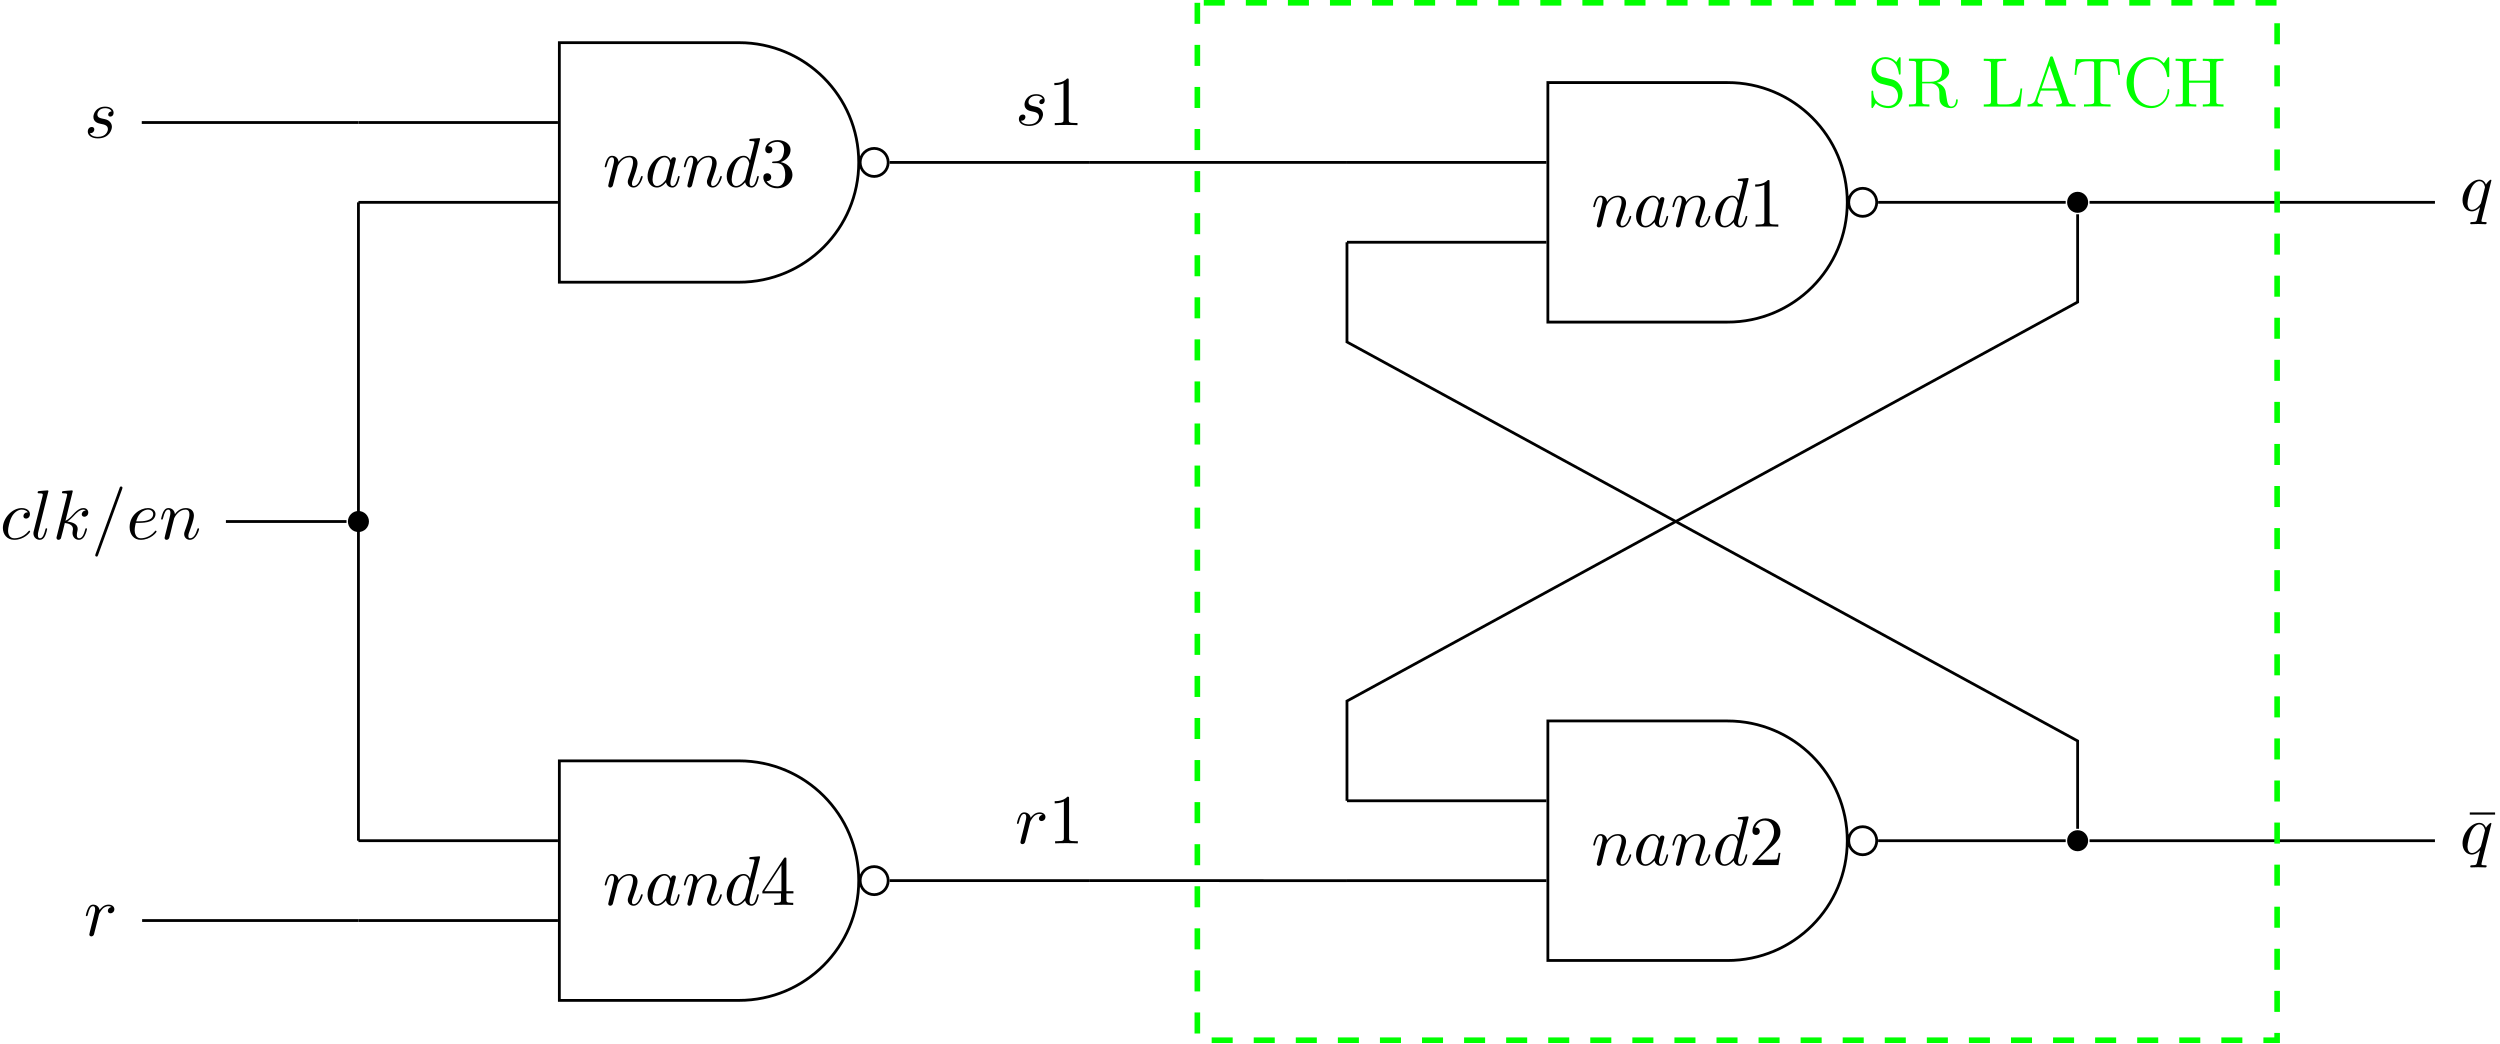
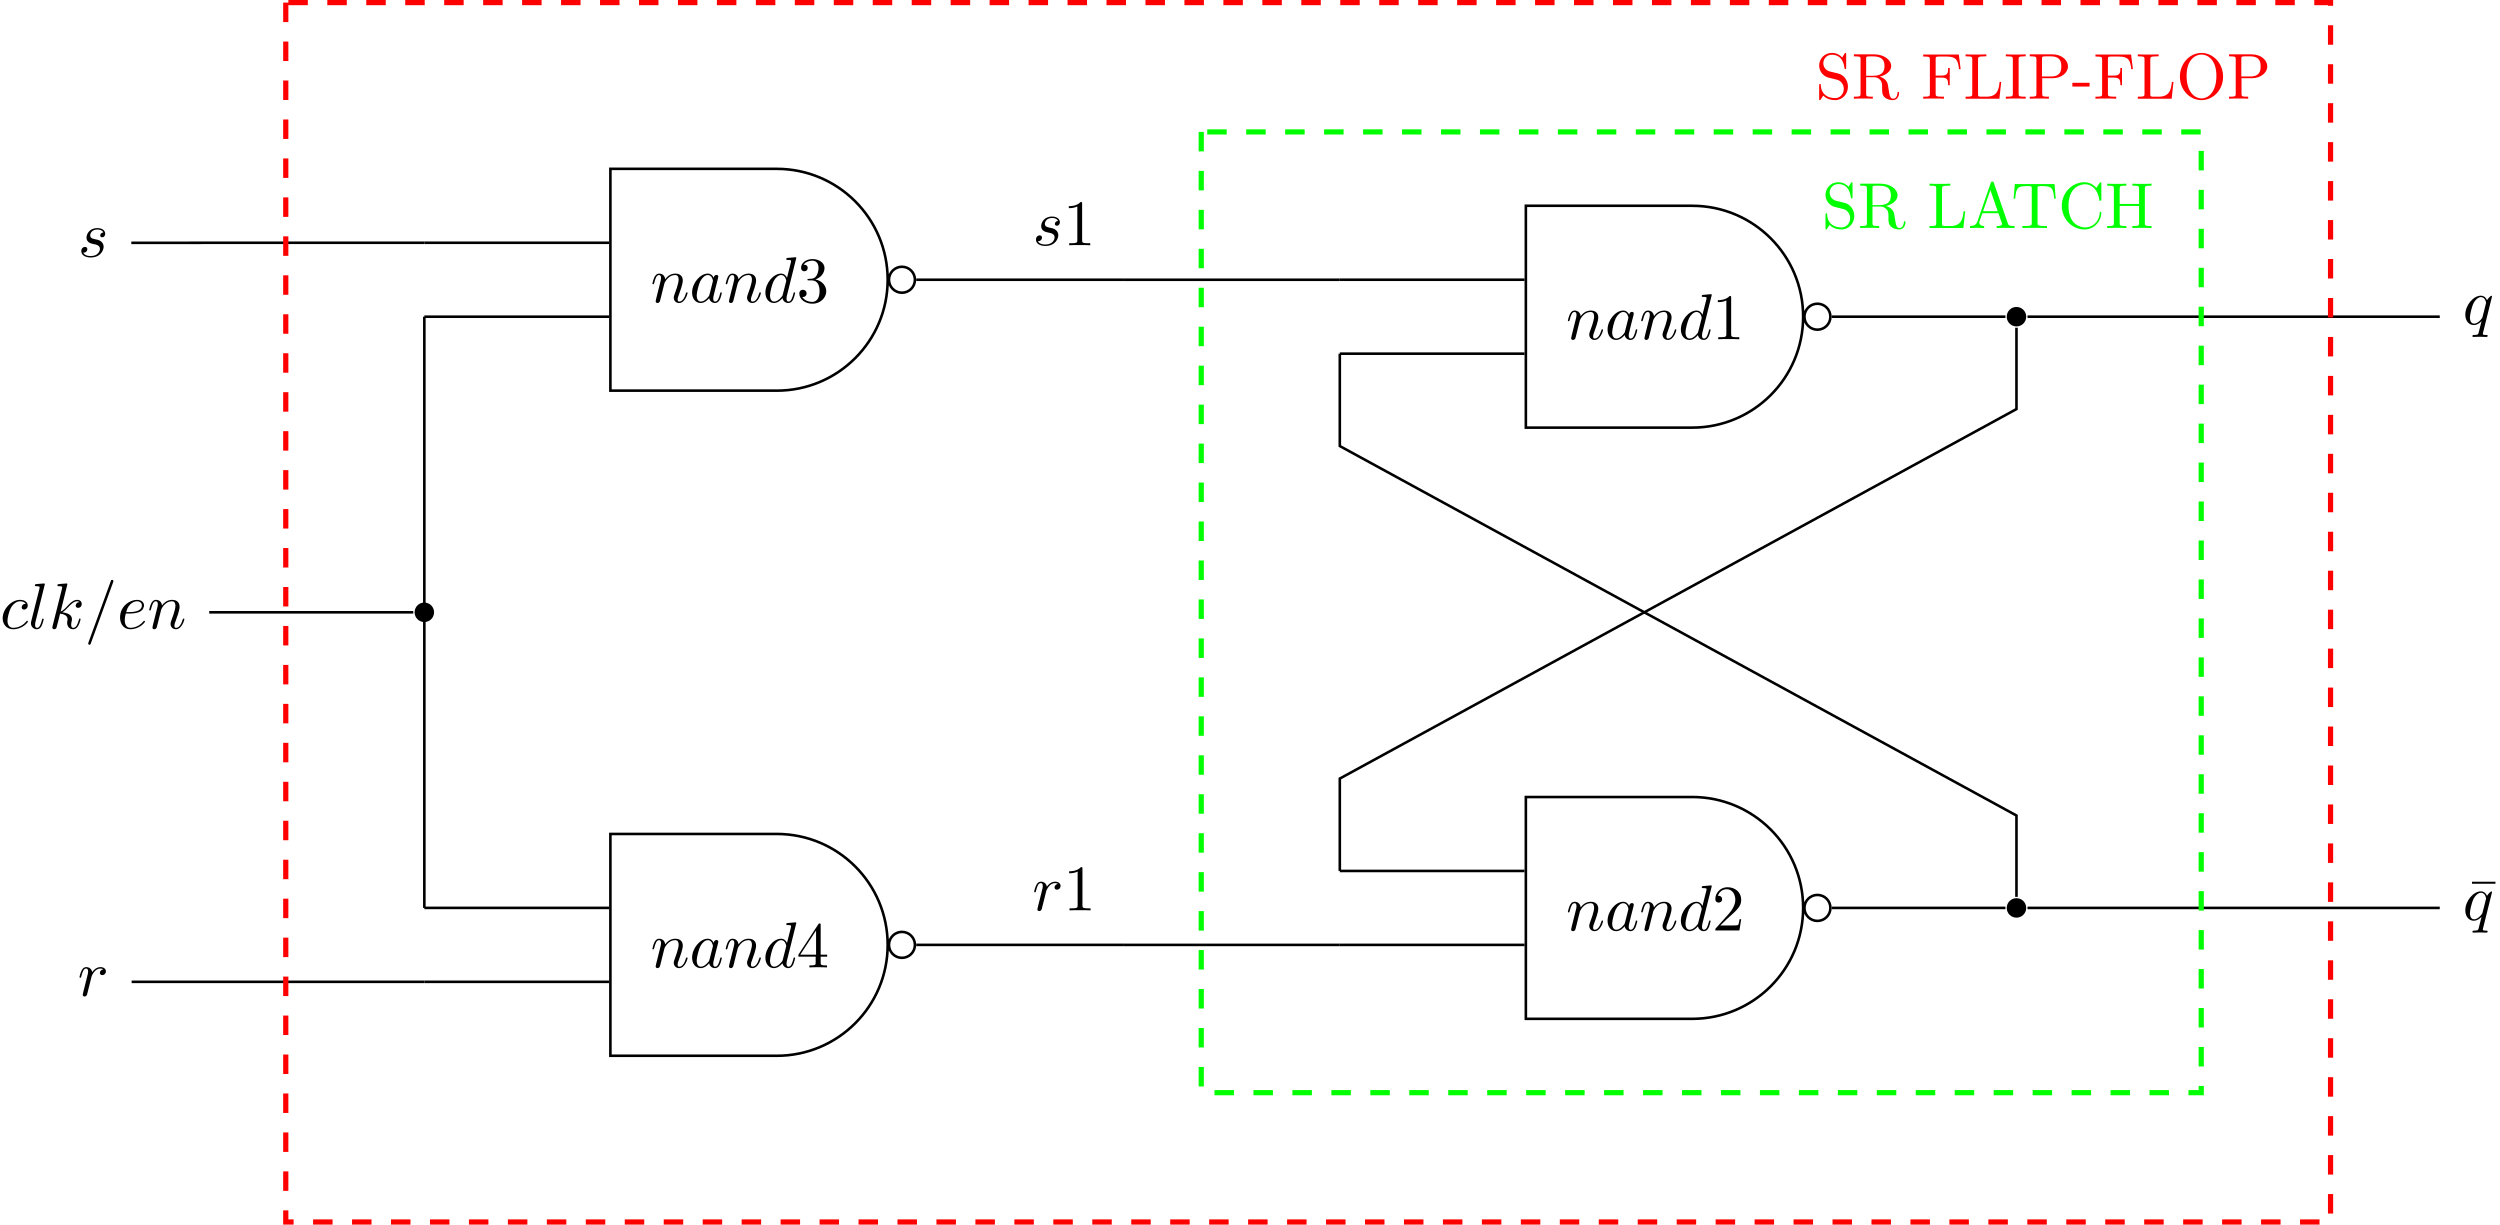
- <svg xmlns="http://www.w3.org/2000/svg" xmlns:xlink="http://www.w3.org/1999/xlink" version="1.1" width="438.324pt" height="182.873pt" viewBox="-55.301 -63.496 438.324 182.873">
+ <svg xmlns="http://www.w3.org/2000/svg" xmlns:xlink="http://www.w3.org/1999/xlink" version="1.1" width="549.283pt" height="269.06pt" viewBox="-53.986 -63.496 549.283 269.06">
  <defs>
    <path id="g1-22" d="M4.284-5.569V-5.878H.687V-5.569H4.284Z" />
+     <path id="g1-45" d="M2.75-1.863V-2.441H.11V-1.863H2.75Z" />
    <path id="g1-49" d="M2.929-6.376C2.929-6.615 2.929-6.635 2.7-6.635C2.082-5.998 1.205-5.998 .887-5.998V-5.689C1.086-5.689 1.674-5.689 2.192-5.948V-.787C2.192-.428 2.162-.309 1.265-.309H.946V0C1.295-.03 2.162-.03 2.56-.03S3.826-.03 4.174 0V-.309H3.856C2.959-.309 2.929-.418 2.929-.787V-6.376Z" />
    <path id="g1-50" d="M1.265-.767L2.321-1.793C3.875-3.168 4.473-3.706 4.473-4.702C4.473-5.838 3.577-6.635 2.361-6.635C1.235-6.635 .498-5.719 .498-4.832C.498-4.274 .996-4.274 1.026-4.274C1.196-4.274 1.544-4.394 1.544-4.802C1.544-5.061 1.365-5.32 1.016-5.32C.936-5.32 .917-5.32 .887-5.31C1.116-5.958 1.654-6.326 2.232-6.326C3.138-6.326 3.567-5.519 3.567-4.702C3.567-3.905 3.068-3.118 2.521-2.501L.608-.369C.498-.259 .498-.239 .498 0H4.194L4.473-1.733H4.224C4.174-1.435 4.105-.996 4.005-.847C3.935-.767 3.278-.767 3.059-.767H1.265Z" />
    <path id="g1-51" d="M2.889-3.507C3.706-3.776 4.284-4.473 4.284-5.26C4.284-6.077 3.407-6.635 2.451-6.635C1.445-6.635 .687-6.037 .687-5.28C.687-4.951 .907-4.762 1.196-4.762C1.504-4.762 1.704-4.981 1.704-5.27C1.704-5.768 1.235-5.768 1.086-5.768C1.395-6.257 2.052-6.386 2.411-6.386C2.819-6.386 3.367-6.167 3.367-5.27C3.367-5.151 3.347-4.573 3.088-4.134C2.79-3.656 2.451-3.626 2.202-3.616C2.122-3.606 1.883-3.587 1.813-3.587C1.733-3.577 1.664-3.567 1.664-3.467C1.664-3.357 1.733-3.357 1.903-3.357H2.341C3.158-3.357 3.527-2.68 3.527-1.704C3.527-.349 2.839-.06 2.401-.06C1.973-.06 1.225-.229 .877-.817C1.225-.767 1.534-.986 1.534-1.365C1.534-1.724 1.265-1.923 .976-1.923C.737-1.923 .418-1.783 .418-1.345C.418-.438 1.345 .219 2.431 .219C3.646 .219 4.553-.687 4.553-1.704C4.553-2.521 3.925-3.298 2.889-3.507Z" />
    <path id="g1-52" d="M2.929-1.644V-.777C2.929-.418 2.909-.309 2.172-.309H1.963V0C2.371-.03 2.889-.03 3.308-.03S4.254-.03 4.663 0V-.309H4.453C3.716-.309 3.696-.418 3.696-.777V-1.644H4.692V-1.953H3.696V-6.486C3.696-6.685 3.696-6.745 3.537-6.745C3.447-6.745 3.417-6.745 3.337-6.625L.279-1.953V-1.644H2.929ZM2.989-1.953H.558L2.989-5.669V-1.953Z" />
    <path id="g1-65" d="M3.965-6.934C3.915-7.064 3.895-7.133 3.736-7.133S3.547-7.073 3.497-6.934L1.435-.976C1.255-.468 .857-.319 .319-.309V0C.548-.01 .976-.03 1.335-.03C1.644-.03 2.162-.01 2.481 0V-.309C1.983-.309 1.733-.558 1.733-.817C1.733-.847 1.743-.946 1.753-.966L2.212-2.271H4.672L5.2-.747C5.21-.707 5.23-.648 5.23-.608C5.23-.309 4.672-.309 4.403-.309V0C4.762-.03 5.46-.03 5.838-.03C6.267-.03 6.725-.02 7.143 0V-.309H6.964C6.366-.309 6.227-.379 6.117-.707L3.965-6.934ZM3.437-5.818L4.563-2.58H2.321L3.437-5.818Z" />
    <path id="g1-67" d="M.558-3.407C.558-1.345 2.172 .219 4.025 .219C5.649 .219 6.625-1.166 6.625-2.321C6.625-2.421 6.625-2.491 6.496-2.491C6.386-2.491 6.386-2.431 6.376-2.331C6.296-.907 5.23-.09 4.144-.09C3.537-.09 1.584-.428 1.584-3.397C1.584-6.376 3.527-6.715 4.134-6.715C5.22-6.715 6.107-5.808 6.306-4.354C6.326-4.214 6.326-4.184 6.466-4.184C6.625-4.184 6.625-4.214 6.625-4.423V-6.785C6.625-6.954 6.625-7.024 6.516-7.024C6.476-7.024 6.436-7.024 6.356-6.904L5.858-6.167C5.489-6.526 4.981-7.024 4.025-7.024C2.162-7.024 .558-5.44 .558-3.407Z" />
+     <path id="g1-70" d="M5.798-6.775H.329V-6.466H.568C1.335-6.466 1.355-6.356 1.355-5.998V-.777C1.355-.418 1.335-.309 .568-.309H.329V0C.677-.03 1.455-.03 1.843-.03C2.252-.03 3.158-.03 3.517 0V-.309H3.188C2.242-.309 2.242-.438 2.242-.787V-3.238H3.098C4.055-3.238 4.154-2.919 4.154-2.072H4.403V-4.712H4.154C4.154-3.875 4.055-3.547 3.098-3.547H2.242V-6.067C2.242-6.396 2.262-6.466 2.73-6.466H3.925C5.42-6.466 5.669-5.908 5.828-4.533H6.077L5.798-6.775Z" />
    <path id="g1-72" d="M6.107-6.027C6.107-6.386 6.127-6.496 6.894-6.496H7.133V-6.804C6.785-6.775 6.047-6.775 5.669-6.775S4.543-6.775 4.194-6.804V-6.496H4.433C5.2-6.496 5.22-6.386 5.22-6.027V-3.696H2.242V-6.027C2.242-6.386 2.262-6.496 3.029-6.496H3.268V-6.804C2.919-6.775 2.182-6.775 1.803-6.775S.677-6.775 .329-6.804V-6.496H.568C1.335-6.496 1.355-6.386 1.355-6.027V-.777C1.355-.418 1.335-.309 .568-.309H.329V0C.677-.03 1.415-.03 1.793-.03S2.919-.03 3.268 0V-.309H3.029C2.262-.309 2.242-.418 2.242-.777V-3.387H5.22V-.777C5.22-.418 5.2-.309 4.433-.309H4.194V0C4.543-.03 5.28-.03 5.659-.03S6.785-.03 7.133 0V-.309H6.894C6.127-.309 6.107-.418 6.107-.777V-6.027Z" />
+     <path id="g1-73" d="M2.242-6.027C2.242-6.386 2.271-6.496 3.059-6.496H3.318V-6.804C2.969-6.775 2.182-6.775 1.803-6.775C1.415-6.775 .628-6.775 .279-6.804V-6.496H.538C1.325-6.496 1.355-6.386 1.355-6.027V-.777C1.355-.418 1.325-.309 .538-.309H.279V0C.628-.03 1.415-.03 1.793-.03C2.182-.03 2.969-.03 3.318 0V-.309H3.059C2.271-.309 2.242-.418 2.242-.777V-6.027Z" />
    <path id="g1-76" d="M5.798-2.57H5.549C5.44-1.554 5.3-.309 3.547-.309H2.73C2.262-.309 2.242-.379 2.242-.707V-6.017C2.242-6.356 2.242-6.496 3.188-6.496H3.517V-6.804C3.158-6.775 2.252-6.775 1.843-6.775C1.455-6.775 .677-6.775 .329-6.804V-6.496H.568C1.335-6.496 1.355-6.386 1.355-6.027V-.777C1.355-.418 1.335-.309 .568-.309H.329V0H5.519L5.798-2.57Z" />
+     <path id="g1-79" d="M7.183-3.377C7.183-5.41 5.679-7.024 3.866-7.024C2.082-7.024 .558-5.43 .558-3.377C.558-1.335 2.092 .219 3.866 .219C5.679 .219 7.183-1.365 7.183-3.377ZM3.875-.04C2.919-.04 1.584-.917 1.584-3.517C1.584-6.097 3.039-6.775 3.866-6.775C4.732-6.775 6.157-6.067 6.157-3.517C6.157-.877 4.792-.04 3.875-.04Z" />
+     <path id="g1-80" d="M2.262-3.148H3.945C5.141-3.148 6.217-3.955 6.217-4.951C6.217-5.928 5.23-6.804 3.866-6.804H.349V-6.496H.588C1.355-6.496 1.375-6.386 1.375-6.027V-.777C1.375-.418 1.355-.309 .588-.309H.349V0C.697-.03 1.435-.03 1.813-.03S2.939-.03 3.288 0V-.309H3.049C2.281-.309 2.262-.418 2.262-.777V-3.148ZM2.232-3.407V-6.097C2.232-6.426 2.252-6.496 2.72-6.496H3.606C5.191-6.496 5.191-5.44 5.191-4.951C5.191-4.483 5.191-3.407 3.606-3.407H2.232Z" />
    <path id="g1-82" d="M2.232-3.517V-6.097C2.232-6.326 2.232-6.446 2.451-6.476C2.55-6.496 2.839-6.496 3.039-6.496C3.935-6.496 5.051-6.456 5.051-5.011C5.051-4.324 4.812-3.517 3.337-3.517H2.232ZM4.334-3.387C5.3-3.626 6.077-4.234 6.077-5.011C6.077-5.968 4.941-6.804 3.477-6.804H.349V-6.496H.588C1.355-6.496 1.375-6.386 1.375-6.027V-.777C1.375-.418 1.355-.309 .588-.309H.349V0C.707-.03 1.415-.03 1.803-.03S2.899-.03 3.258 0V-.309H3.019C2.252-.309 2.232-.418 2.232-.777V-3.298H3.377C3.537-3.298 3.955-3.298 4.304-2.959C4.682-2.6 4.682-2.291 4.682-1.624C4.682-.976 4.682-.578 5.091-.199C5.499 .159 6.047 .219 6.346 .219C7.123 .219 7.293-.598 7.293-.877C7.293-.936 7.293-1.046 7.163-1.046C7.054-1.046 7.054-.956 7.044-.887C6.984-.179 6.635 0 6.386 0C5.898 0 5.818-.508 5.679-1.435L5.549-2.232C5.37-2.869 4.882-3.198 4.334-3.387Z" />
    <path id="g1-83" d="M3.477-3.866L2.202-4.174C1.584-4.324 1.196-4.862 1.196-5.44C1.196-6.137 1.733-6.745 2.511-6.745C4.174-6.745 4.394-5.111 4.453-4.663C4.463-4.603 4.463-4.543 4.573-4.543C4.702-4.543 4.702-4.593 4.702-4.782V-6.785C4.702-6.954 4.702-7.024 4.593-7.024C4.523-7.024 4.513-7.014 4.443-6.894L4.095-6.326C3.796-6.615 3.387-7.024 2.501-7.024C1.395-7.024 .558-6.147 .558-5.091C.558-4.264 1.086-3.537 1.863-3.268C1.973-3.228 2.481-3.108 3.178-2.939C3.447-2.869 3.746-2.8 4.025-2.431C4.234-2.172 4.334-1.843 4.334-1.514C4.334-.807 3.836-.09 2.999-.09C2.71-.09 1.953-.139 1.425-.628C.847-1.166 .817-1.803 .807-2.162C.797-2.262 .717-2.262 .687-2.262C.558-2.262 .558-2.192 .558-2.012V-.02C.558 .149 .558 .219 .667 .219C.737 .219 .747 .199 .817 .09C.817 .08 .847 .05 1.176-.478C1.484-.139 2.122 .219 3.009 .219C4.174 .219 4.971-.757 4.971-1.853C4.971-2.849 4.314-3.666 3.477-3.866Z" />
    <path id="g1-84" d="M6.635-6.745H.548L.359-4.503H.608C.747-6.107 .897-6.436 2.401-6.436C2.58-6.436 2.839-6.436 2.939-6.416C3.148-6.376 3.148-6.267 3.148-6.037V-.787C3.148-.448 3.148-.309 2.102-.309H1.704V0C2.112-.03 3.128-.03 3.587-.03S5.071-.03 5.479 0V-.309H5.081C4.035-.309 4.035-.448 4.035-.787V-6.037C4.035-6.237 4.035-6.376 4.214-6.416C4.324-6.436 4.593-6.436 4.782-6.436C6.286-6.436 6.436-6.107 6.575-4.503H6.824L6.635-6.745Z" />
    <path id="g0-61" d="M4.374-7.093C4.423-7.223 4.423-7.263 4.423-7.273C4.423-7.382 4.334-7.472 4.224-7.472C4.154-7.472 4.085-7.442 4.055-7.382L.598 2.112C.548 2.242 .548 2.281 .548 2.291C.548 2.401 .638 2.491 .747 2.491C.877 2.491 .907 2.421 .966 2.252L4.374-7.093Z" />
    <path id="g0-97" d="M3.716-3.766C3.537-4.134 3.248-4.403 2.8-4.403C1.634-4.403 .399-2.939 .399-1.484C.399-.548 .946 .11 1.724 .11C1.923 .11 2.421 .07 3.019-.638C3.098-.219 3.447 .11 3.925 .11C4.274 .11 4.503-.12 4.663-.438C4.832-.797 4.961-1.405 4.961-1.425C4.961-1.524 4.872-1.524 4.842-1.524C4.742-1.524 4.732-1.484 4.702-1.345C4.533-.697 4.354-.11 3.945-.11C3.676-.11 3.646-.369 3.646-.568C3.646-.787 3.666-.867 3.776-1.305C3.885-1.724 3.905-1.823 3.995-2.202L4.354-3.597C4.423-3.875 4.423-3.895 4.423-3.935C4.423-4.105 4.304-4.204 4.134-4.204C3.895-4.204 3.746-3.985 3.716-3.766ZM3.068-1.186C3.019-1.006 3.019-.986 2.869-.817C2.431-.269 2.022-.11 1.743-.11C1.245-.11 1.106-.658 1.106-1.046C1.106-1.544 1.425-2.77 1.654-3.228C1.963-3.816 2.411-4.184 2.809-4.184C3.457-4.184 3.597-3.367 3.597-3.308S3.577-3.188 3.567-3.138L3.068-1.186Z" />
    <path id="g0-99" d="M3.945-3.786C3.786-3.786 3.646-3.786 3.507-3.646C3.347-3.497 3.328-3.328 3.328-3.258C3.328-3.019 3.507-2.909 3.696-2.909C3.985-2.909 4.254-3.148 4.254-3.547C4.254-4.035 3.786-4.403 3.078-4.403C1.733-4.403 .408-2.979 .408-1.574C.408-.677 .986 .11 2.022 .11C3.447 .11 4.284-.946 4.284-1.066C4.284-1.126 4.224-1.196 4.164-1.196C4.115-1.196 4.095-1.176 4.035-1.096C3.248-.11 2.162-.11 2.042-.11C1.415-.11 1.146-.598 1.146-1.196C1.146-1.604 1.345-2.57 1.684-3.188C1.993-3.756 2.54-4.184 3.088-4.184C3.427-4.184 3.806-4.055 3.945-3.786Z" />
    <path id="g0-100" d="M5.141-6.804C5.141-6.814 5.141-6.914 5.011-6.914C4.862-6.914 3.915-6.824 3.746-6.804C3.666-6.795 3.606-6.745 3.606-6.615C3.606-6.496 3.696-6.496 3.846-6.496C4.324-6.496 4.344-6.426 4.344-6.326L4.314-6.127L3.716-3.766C3.537-4.134 3.248-4.403 2.8-4.403C1.634-4.403 .399-2.939 .399-1.484C.399-.548 .946 .11 1.724 .11C1.923 .11 2.421 .07 3.019-.638C3.098-.219 3.447 .11 3.925 .11C4.274 .11 4.503-.12 4.663-.438C4.832-.797 4.961-1.405 4.961-1.425C4.961-1.524 4.872-1.524 4.842-1.524C4.742-1.524 4.732-1.484 4.702-1.345C4.533-.697 4.354-.11 3.945-.11C3.676-.11 3.646-.369 3.646-.568C3.646-.807 3.666-.877 3.706-1.046L5.141-6.804ZM3.068-1.186C3.019-1.006 3.019-.986 2.869-.817C2.431-.269 2.022-.11 1.743-.11C1.245-.11 1.106-.658 1.106-1.046C1.106-1.544 1.425-2.77 1.654-3.228C1.963-3.816 2.411-4.184 2.809-4.184C3.457-4.184 3.597-3.367 3.597-3.308S3.577-3.188 3.567-3.138L3.068-1.186Z" />
    <path id="g0-101" d="M1.863-2.301C2.152-2.301 2.889-2.321 3.387-2.531C4.085-2.829 4.134-3.417 4.134-3.557C4.134-3.995 3.756-4.403 3.068-4.403C1.963-4.403 .458-3.437 .458-1.694C.458-.677 1.046 .11 2.022 .11C3.447 .11 4.284-.946 4.284-1.066C4.284-1.126 4.224-1.196 4.164-1.196C4.115-1.196 4.095-1.176 4.035-1.096C3.248-.11 2.162-.11 2.042-.11C1.265-.11 1.176-.946 1.176-1.265C1.176-1.385 1.186-1.694 1.335-2.301H1.863ZM1.395-2.521C1.783-4.035 2.809-4.184 3.068-4.184C3.537-4.184 3.806-3.895 3.806-3.557C3.806-2.521 2.212-2.521 1.803-2.521H1.395Z" />
    <path id="g0-107" d="M2.859-6.804C2.859-6.814 2.859-6.914 2.73-6.914C2.501-6.914 1.773-6.834 1.514-6.814C1.435-6.804 1.325-6.795 1.325-6.615C1.325-6.496 1.415-6.496 1.564-6.496C2.042-6.496 2.062-6.426 2.062-6.326L2.032-6.127L.588-.389C.548-.249 .548-.229 .548-.169C.548 .06 .747 .11 .837 .11C.966 .11 1.116 .02 1.176-.1C1.225-.189 1.674-2.032 1.733-2.281C2.072-2.252 2.889-2.092 2.889-1.435C2.889-1.365 2.889-1.325 2.859-1.225C2.839-1.106 2.819-.986 2.819-.877C2.819-.289 3.218 .11 3.736 .11C4.035 .11 4.304-.05 4.523-.418C4.772-.857 4.882-1.405 4.882-1.425C4.882-1.524 4.792-1.524 4.762-1.524C4.663-1.524 4.653-1.484 4.623-1.345C4.423-.618 4.194-.11 3.756-.11C3.567-.11 3.437-.219 3.437-.578C3.437-.747 3.477-.976 3.517-1.136C3.557-1.305 3.557-1.345 3.557-1.445C3.557-2.092 2.929-2.381 2.082-2.491C2.391-2.67 2.71-2.989 2.939-3.228C3.417-3.756 3.875-4.184 4.364-4.184C4.423-4.184 4.433-4.184 4.453-4.174C4.573-4.154 4.583-4.154 4.663-4.095C4.682-4.085 4.682-4.075 4.702-4.055C4.224-4.025 4.134-3.636 4.134-3.517C4.134-3.357 4.244-3.168 4.513-3.168C4.772-3.168 5.061-3.387 5.061-3.776C5.061-4.075 4.832-4.403 4.384-4.403C4.105-4.403 3.646-4.324 2.929-3.527C2.59-3.148 2.202-2.75 1.823-2.6L2.859-6.804Z" />
    <path id="g0-108" d="M2.57-6.804C2.57-6.814 2.57-6.914 2.441-6.914C2.212-6.914 1.484-6.834 1.225-6.814C1.146-6.804 1.036-6.795 1.036-6.605C1.036-6.496 1.136-6.496 1.285-6.496C1.763-6.496 1.773-6.406 1.773-6.326L1.743-6.127L.488-1.146C.458-1.036 .438-.966 .438-.807C.438-.239 .877 .11 1.345 .11C1.674 .11 1.923-.09 2.092-.448C2.271-.827 2.391-1.405 2.391-1.425C2.391-1.524 2.301-1.524 2.271-1.524C2.172-1.524 2.162-1.484 2.132-1.345C1.963-.697 1.773-.11 1.375-.11C1.076-.11 1.076-.428 1.076-.568C1.076-.807 1.086-.857 1.136-1.046L2.57-6.804Z" />
    <path id="g0-110" d="M.877-.588C.847-.438 .787-.209 .787-.159C.787 .02 .927 .11 1.076 .11C1.196 .11 1.375 .03 1.445-.169C1.455-.189 1.574-.658 1.634-.907L1.853-1.803C1.913-2.022 1.973-2.242 2.022-2.471C2.062-2.64 2.142-2.929 2.152-2.969C2.301-3.278 2.829-4.184 3.776-4.184C4.224-4.184 4.314-3.816 4.314-3.487C4.314-2.869 3.826-1.594 3.666-1.166C3.577-.936 3.567-.817 3.567-.707C3.567-.239 3.915 .11 4.384 .11C5.32 .11 5.689-1.345 5.689-1.425C5.689-1.524 5.599-1.524 5.569-1.524C5.469-1.524 5.469-1.494 5.42-1.345C5.22-.667 4.892-.11 4.403-.11C4.234-.11 4.164-.209 4.164-.438C4.164-.687 4.254-.927 4.344-1.146C4.533-1.674 4.951-2.77 4.951-3.337C4.951-4.005 4.523-4.403 3.806-4.403C2.909-4.403 2.421-3.766 2.252-3.537C2.202-4.095 1.793-4.403 1.335-4.403S.687-4.015 .588-3.836C.428-3.497 .289-2.909 .289-2.869C.289-2.77 .389-2.77 .408-2.77C.508-2.77 .518-2.78 .578-2.999C.747-3.706 .946-4.184 1.305-4.184C1.504-4.184 1.614-4.055 1.614-3.726C1.614-3.517 1.584-3.407 1.455-2.889L.877-.588Z" />
    <path id="g0-113" d="M4.503-4.294C4.503-4.334 4.473-4.394 4.403-4.394C4.294-4.394 3.895-3.995 3.726-3.706C3.507-4.244 3.118-4.403 2.8-4.403C1.624-4.403 .399-2.929 .399-1.484C.399-.508 .986 .11 1.714 .11C2.142 .11 2.531-.13 2.889-.488C2.8-.139 2.471 1.205 2.441 1.295C2.361 1.574 2.281 1.614 1.724 1.624C1.594 1.624 1.494 1.624 1.494 1.823C1.494 1.833 1.494 1.933 1.624 1.933C1.943 1.933 2.291 1.903 2.62 1.903C2.959 1.903 3.318 1.933 3.646 1.933C3.696 1.933 3.826 1.933 3.826 1.733C3.826 1.624 3.726 1.624 3.567 1.624C3.088 1.624 3.088 1.554 3.088 1.465C3.088 1.395 3.108 1.335 3.128 1.245L4.503-4.294ZM1.743-.11C1.146-.11 1.106-.877 1.106-1.046C1.106-1.524 1.395-2.61 1.564-3.029C1.873-3.766 2.391-4.184 2.8-4.184C3.447-4.184 3.587-3.377 3.587-3.308C3.587-3.248 3.039-1.066 3.009-1.026C2.859-.747 2.301-.11 1.743-.11Z" />
    <path id="g0-114" d="M.877-.588C.847-.438 .787-.209 .787-.159C.787 .02 .927 .11 1.076 .11C1.196 .11 1.375 .03 1.445-.169C1.465-.209 1.803-1.564 1.843-1.743C1.923-2.072 2.102-2.77 2.162-3.039C2.202-3.168 2.481-3.636 2.72-3.856C2.8-3.925 3.088-4.184 3.517-4.184C3.776-4.184 3.925-4.065 3.935-4.065C3.636-4.015 3.417-3.776 3.417-3.517C3.417-3.357 3.527-3.168 3.796-3.168S4.344-3.397 4.344-3.756C4.344-4.105 4.025-4.403 3.517-4.403C2.869-4.403 2.431-3.915 2.242-3.636C2.162-4.085 1.803-4.403 1.335-4.403C.877-4.403 .687-4.015 .598-3.836C.418-3.497 .289-2.899 .289-2.869C.289-2.77 .389-2.77 .408-2.77C.508-2.77 .518-2.78 .578-2.999C.747-3.706 .946-4.184 1.305-4.184C1.474-4.184 1.614-4.105 1.614-3.726C1.614-3.517 1.584-3.407 1.455-2.889L.877-.588Z" />
    <path id="g0-115" d="M3.895-3.726C3.616-3.716 3.417-3.497 3.417-3.278C3.417-3.138 3.507-2.989 3.726-2.989S4.184-3.158 4.184-3.547C4.184-3.995 3.756-4.403 2.999-4.403C1.684-4.403 1.315-3.387 1.315-2.949C1.315-2.172 2.052-2.022 2.341-1.963C2.859-1.863 3.377-1.753 3.377-1.205C3.377-.946 3.148-.11 1.953-.11C1.813-.11 1.046-.11 .817-.638C1.196-.588 1.445-.887 1.445-1.166C1.445-1.395 1.285-1.514 1.076-1.514C.817-1.514 .518-1.305 .518-.857C.518-.289 1.086 .11 1.943 .11C3.557 .11 3.945-1.096 3.945-1.544C3.945-1.903 3.756-2.152 3.636-2.271C3.367-2.55 3.078-2.6 2.64-2.69C2.281-2.77 1.883-2.839 1.883-3.288C1.883-3.577 2.122-4.184 2.999-4.184C3.248-4.184 3.746-4.115 3.895-3.726Z" />
  </defs>
  <g id="page1">
-     <g transform="matrix(1.23393 0 0 1.23393 11.97241 -25.27897)">
-       <use x="-42.564" y="-11.417" xlink:href="#g0-115" />
+     <g transform="matrix(1.43202 0 0 1.43202 24.08781 -85.73556)">
+       <use x="-42.564" y="54.927" xlink:href="#g0-115" />
    </g>
-     <g transform="matrix(1.23393 0 0 1.23393 -2.779687 45.10393)">
-       <use x="-42.564" y="-11.417" xlink:href="#g0-99" />
-       <use x="-38.253" y="-11.417" xlink:href="#g0-108" />
-       <use x="-35.084" y="-11.417" xlink:href="#g0-107" />
-       <use x="-29.584" y="-11.417" xlink:href="#g0-61" />
-       <use x="-24.603" y="-11.417" xlink:href="#g0-101" />
-       <use x="-19.964" y="-11.417" xlink:href="#g0-110" />
+     <g transform="matrix(1.43202 0 0 1.43202 6.967415 -4.053749)">
+       <use x="-42.564" y="54.927" xlink:href="#g0-99" />
+       <use x="-38.253" y="54.927" xlink:href="#g0-108" />
+       <use x="-35.084" y="54.927" xlink:href="#g0-107" />
+       <use x="-29.584" y="54.927" xlink:href="#g0-61" />
+       <use x="-24.603" y="54.927" xlink:href="#g0-101" />
+       <use x="-19.964" y="54.927" xlink:href="#g0-110" />
    </g>
-     <g transform="matrix(1.23393 0 0 1.23393 11.90981 114.633)">
-       <use x="-42.564" y="-11.417" xlink:href="#g0-114" />
+     <g transform="matrix(1.43202 0 0 1.43202 24.01512 76.63715)">
+       <use x="-42.564" y="54.927" xlink:href="#g0-114" />
    </g>
-     <path d="M74.266-56.016C85.863-56.016 95.262-46.613 95.262-35.02C95.262-23.422 85.863-14.019 74.266-14.019H42.77V-56.016ZM100.426-35.02C100.426-36.375 99.324-37.477 97.969-37.477C96.609-37.477 95.508-36.375 95.508-35.02C95.508-33.66 96.609-32.559 97.969-32.559C99.324-32.559 100.426-33.66 100.426-35.02Z" stroke="#000" fill="none" stroke-width=".492" stroke-miterlimit="10" />
-     <g transform="matrix(1.23393 0 0 1.23393 102.887 -16.66137)">
-       <use x="-42.564" y="-11.417" xlink:href="#g0-110" />
-       <use x="-36.585" y="-11.417" xlink:href="#g0-97" />
-       <use x="-31.318" y="-11.417" xlink:href="#g0-110" />
-       <use x="-25.338" y="-11.417" xlink:href="#g0-100" />
-       <use x="-20.153" y="-11.417" xlink:href="#g1-51" />
+     <path d="M116.676-26.398C130.137-26.398 141.047-15.488 141.047-2.031S130.137 22.336 116.676 22.336H80.125V-26.398ZM147.039-2.031C147.039-3.605 145.762-4.887 144.183-4.887C142.61-4.887 141.332-3.605 141.332-2.031S142.61 .82 144.183 .82C145.762 .82 147.039-.457 147.039-2.031Z" stroke="#000" fill="none" stroke-width=".571" stroke-miterlimit="10" />
+     <g transform="matrix(1.43202 0 0 1.43202 149.894 -75.73459)">
+       <use x="-42.564" y="54.927" xlink:href="#g0-110" />
+       <use x="-36.585" y="54.927" xlink:href="#g0-97" />
+       <use x="-31.318" y="54.927" xlink:href="#g0-110" />
+       <use x="-25.338" y="54.927" xlink:href="#g0-100" />
+       <use x="-20.153" y="54.927" xlink:href="#g1-51" />
    </g>
-     <path d="M42.523-42.016H7.543" stroke="#000" fill="none" stroke-width=".492" stroke-miterlimit="10" />
-     <path d="M42.523-28.02H7.543" stroke="#000" fill="none" stroke-width=".492" stroke-miterlimit="10" />
-     <path d="M100.672-35.02H135.649" stroke="#000" fill="none" stroke-width=".492" stroke-miterlimit="10" />
-     <path d="M74.266 69.906C85.863 69.906 95.262 79.305 95.262 90.902C95.262 102.5 85.863 111.902 74.266 111.902H42.77V69.906ZM100.426 90.902C100.426 89.547 99.324 88.445 97.969 88.445C96.609 88.445 95.508 89.547 95.508 90.902C95.508 92.262 96.609 93.364 97.969 93.364C99.324 93.364 100.426 92.262 100.426 90.902Z" stroke="#000" fill="none" stroke-width=".492" stroke-miterlimit="10" />
-     <g transform="matrix(1.23393 0 0 1.23393 102.887 109.2595)">
-       <use x="-42.564" y="-11.417" xlink:href="#g0-110" />
-       <use x="-36.585" y="-11.417" xlink:href="#g0-97" />
-       <use x="-31.318" y="-11.417" xlink:href="#g0-110" />
-       <use x="-25.338" y="-11.417" xlink:href="#g0-100" />
-       <use x="-20.153" y="-11.417" xlink:href="#g1-52" />
+     <path d="M79.84-10.156H39.246" stroke="#000" fill="none" stroke-width=".571" stroke-miterlimit="10" />
+     <path d="M79.84 6.09H39.246" stroke="#000" fill="none" stroke-width=".571" stroke-miterlimit="10" />
+     <path d="M147.324-2.031H187.917" stroke="#000" fill="none" stroke-width=".571" stroke-miterlimit="10" />
+     <path d="M116.676 119.734C130.137 119.734 141.047 130.644 141.047 144.106C141.047 157.562 130.137 168.473 116.676 168.473H80.125V119.734ZM147.039 144.106C147.039 142.528 145.762 141.25 144.183 141.25C142.61 141.25 141.332 142.528 141.332 144.106C141.332 145.68 142.61 146.957 144.183 146.957C145.762 146.957 147.039 145.68 147.039 144.106Z" stroke="#000" fill="none" stroke-width=".571" stroke-miterlimit="10" />
+     <g transform="matrix(1.43202 0 0 1.43202 149.894 70.40115)">
+       <use x="-42.564" y="54.927" xlink:href="#g0-110" />
+       <use x="-36.585" y="54.927" xlink:href="#g0-97" />
+       <use x="-31.318" y="54.927" xlink:href="#g0-110" />
+       <use x="-25.338" y="54.927" xlink:href="#g0-100" />
+       <use x="-20.153" y="54.927" xlink:href="#g1-52" />
    </g>
-     <path d="M42.523 83.903H7.543" stroke="#000" fill="none" stroke-width=".492" stroke-miterlimit="10" />
-     <path d="M42.523 97.902H7.543" stroke="#000" fill="none" stroke-width=".492" stroke-miterlimit="10" />
-     <path d="M100.672 90.902H135.649" stroke="#000" fill="none" stroke-width=".492" stroke-miterlimit="10" />
-     <path d="M247.582-49.02C259.18-49.02 268.582-39.621 268.582-28.023C268.582-16.426 259.18-7.023 247.582-7.023H216.086V-49.02ZM273.746-28.023C273.746-29.379 272.644-30.48 271.285-30.48C269.93-30.48 268.828-29.379 268.828-28.023C268.828-26.664 269.93-25.563 271.285-25.563C272.644-25.563 273.746-26.664 273.746-28.023Z" stroke="#000" fill="none" stroke-width=".492" stroke-miterlimit="10" />
-     <g transform="matrix(1.23393 0 0 1.23393 276.2046 -9.665974)">
-       <use x="-42.564" y="-11.417" xlink:href="#g0-110" />
-       <use x="-36.585" y="-11.417" xlink:href="#g0-97" />
-       <use x="-31.318" y="-11.417" xlink:href="#g0-110" />
-       <use x="-25.338" y="-11.417" xlink:href="#g0-100" />
-       <use x="-20.153" y="-11.417" xlink:href="#g1-49" />
+     <path d="M79.84 135.98H39.246" stroke="#000" fill="none" stroke-width=".571" stroke-miterlimit="10" />
+     <path d="M79.84 152.227H39.246" stroke="#000" fill="none" stroke-width=".571" stroke-miterlimit="10" />
+     <path d="M147.324 144.106H187.917" stroke="#000" fill="none" stroke-width=".571" stroke-miterlimit="10" />
+     <path d="M-25.137-10.148L39.246-10.156" stroke="#000" fill="none" stroke-width=".571" stroke-miterlimit="10" />
+     <path d="M-25.066 152.222L39.246 152.227" stroke="#000" fill="none" stroke-width=".571" stroke-miterlimit="10" />
+     <path d="M39.246 6.09V135.98" stroke="#000" fill="none" stroke-width=".571" stroke-miterlimit="10" />
+     <path d="M41.387 71.035C41.387 69.856 40.426 68.894 39.246 68.894C38.063 68.894 37.105 69.856 37.105 71.035C37.105 72.219 38.063 73.176 39.246 73.176C40.426 73.176 41.387 72.219 41.387 71.035Z" />
+     <path d="M-8.016 71.035H36.82" stroke="#000" fill="none" stroke-width=".571" stroke-miterlimit="10" />
+     <path d="M317.82-18.281C331.277-18.281 342.187-7.371 342.187 6.086C342.187 19.547 331.277 30.457 317.82 30.457H281.265V-18.281ZM348.179 6.086C348.179 4.512 346.902 3.234 345.328 3.234C343.75 3.234 342.472 4.512 342.472 6.086C342.472 7.664 343.75 8.941 345.328 8.941C346.902 8.941 348.179 7.664 348.179 6.086Z" stroke="#000" fill="none" stroke-width=".571" stroke-miterlimit="10" />
+     <g transform="matrix(1.43202 0 0 1.43202 351.0362 -67.61615)">
+       <use x="-42.564" y="54.927" xlink:href="#g0-110" />
+       <use x="-36.585" y="54.927" xlink:href="#g0-97" />
+       <use x="-31.318" y="54.927" xlink:href="#g0-110" />
+       <use x="-25.338" y="54.927" xlink:href="#g0-100" />
+       <use x="-20.153" y="54.927" xlink:href="#g1-49" />
    </g>
-     <path d="M310.812-28.023C310.812-29.039 309.988-29.867 308.969-29.867S307.125-29.039 307.125-28.023C307.125-27.004 307.95-26.18 308.969-26.18S310.812-27.004 310.812-28.023Z" />
-     <path d="M215.839-35.023H180.863" stroke="#000" fill="none" stroke-width=".492" stroke-miterlimit="10" />
-     <path d="M215.839-21.023H180.863" stroke="#000" fill="none" stroke-width=".492" stroke-miterlimit="10" />
-     <path d="M273.992-28.023H306.879" stroke="#000" fill="none" stroke-width=".492" stroke-miterlimit="10" />
-     <path d="M247.582 62.91C259.18 62.91 268.582 72.309 268.582 83.907C268.582 95.504 259.18 104.906 247.582 104.906H216.086V62.91ZM273.746 83.907C273.746 82.551 272.644 81.449 271.285 81.449C269.93 81.449 268.828 82.551 268.828 83.907C268.828 85.265 269.93 86.367 271.285 86.367C272.644 86.367 273.746 85.265 273.746 83.907Z" stroke="#000" fill="none" stroke-width=".492" stroke-miterlimit="10" />
-     <g transform="matrix(1.23393 0 0 1.23393 276.2046 102.264)">
-       <use x="-42.564" y="-11.417" xlink:href="#g0-110" />
-       <use x="-36.585" y="-11.417" xlink:href="#g0-97" />
-       <use x="-31.318" y="-11.417" xlink:href="#g0-110" />
-       <use x="-25.338" y="-11.417" xlink:href="#g0-100" />
-       <use x="-20.153" y="-11.417" xlink:href="#g1-50" />
+     <path d="M391.2 6.086C391.2 4.906 390.242 3.945 389.059 3.945C387.875 3.945 386.918 4.906 386.918 6.086C386.918 7.27 387.875 8.227 389.059 8.227C390.242 8.227 391.2 7.27 391.2 6.086Z" />
+     <path d="M280.98-2.035H240.387" stroke="#000" fill="none" stroke-width=".571" stroke-miterlimit="10" />
+     <path d="M280.98 14.211H240.387" stroke="#000" fill="none" stroke-width=".571" stroke-miterlimit="10" />
+     <path d="M348.465 6.086H386.633" stroke="#000" fill="none" stroke-width=".571" stroke-miterlimit="10" />
+     <path d="M317.82 111.617C331.277 111.617 342.187 122.527 342.187 135.985C342.187 149.446 331.277 160.355 317.82 160.355H281.265V111.617ZM348.179 135.985C348.179 134.41 346.902 133.132 345.328 133.132C343.75 133.132 342.472 134.41 342.472 135.985C342.472 137.563 343.75 138.84 345.328 138.84C346.902 138.84 348.179 137.563 348.179 135.985Z" stroke="#000" fill="none" stroke-width=".571" stroke-miterlimit="10" />
+     <g transform="matrix(1.43202 0 0 1.43202 351.0362 62.28215)">
+       <use x="-42.564" y="54.927" xlink:href="#g0-110" />
+       <use x="-36.585" y="54.927" xlink:href="#g0-97" />
+       <use x="-31.318" y="54.927" xlink:href="#g0-110" />
+       <use x="-25.338" y="54.927" xlink:href="#g0-100" />
+       <use x="-20.153" y="54.927" xlink:href="#g1-50" />
    </g>
-     <path d="M310.812 83.907C310.812 82.891 309.988 82.062 308.969 82.062S307.125 82.891 307.125 83.907C307.125 84.926 307.95 85.75 308.969 85.75S310.812 84.926 310.812 83.907Z" />
-     <path d="M215.839 76.906H180.863" stroke="#000" fill="none" stroke-width=".492" stroke-miterlimit="10" />
-     <path d="M215.839 90.907H180.863" stroke="#000" fill="none" stroke-width=".492" stroke-miterlimit="10" />
-     <path d="M273.992 83.907H306.879" stroke="#000" fill="none" stroke-width=".492" stroke-miterlimit="10" />
-     <g transform="matrix(1.23393 0 0 1.23393 428.4816 -12.48317)">
-       <use x="-42.564" y="-11.417" xlink:href="#g0-113" />
+     <path d="M391.2 135.985C391.2 134.805 390.242 133.848 389.059 133.848C387.875 133.848 386.918 134.805 386.918 135.985C386.918 137.168 387.875 138.126 389.059 138.126C390.242 138.126 391.2 137.168 391.2 135.985Z" />
+     <path d="M280.98 127.863H240.387" stroke="#000" fill="none" stroke-width=".571" stroke-miterlimit="10" />
+     <path d="M280.98 144.11H240.387" stroke="#000" fill="none" stroke-width=".571" stroke-miterlimit="10" />
+     <path d="M348.465 135.985H386.633" stroke="#000" fill="none" stroke-width=".571" stroke-miterlimit="10" />
+     <g transform="matrix(1.43202 0 0 1.43202 548.0542 -70.88557)">
+       <use x="-42.564" y="54.927" xlink:href="#g0-113" />
    </g>
-     <g transform="matrix(1.23393 0 0 1.23393 428.4816 100.2903)">
-       <use x="-41.822" y="-11.417" xlink:href="#g1-22" />
-       <use x="-42.564" y="-11.417" xlink:href="#g0-113" />
+     <g transform="matrix(1.43202 0 0 1.43202 548.0542 59.99215)">
+       <use x="-41.822" y="54.927" xlink:href="#g1-22" />
+       <use x="-42.564" y="54.927" xlink:href="#g0-113" />
    </g>
-     <path d="M-30.445-42.016H7.543" stroke="#000" fill="none" stroke-width=".492" stroke-miterlimit="10" />
-     <path d="M-30.383 97.898L7.543 97.902" stroke="#000" fill="none" stroke-width=".492" stroke-miterlimit="10" />
-     <path d="M311.059-28.023H371.617" stroke="#000" fill="none" stroke-width=".492" stroke-miterlimit="10" />
-     <path d="M311.059 83.907H371.617" stroke="#000" fill="none" stroke-width=".492" stroke-miterlimit="10" />
-     <path d="M135.649-35.02L180.863-35.023" stroke="#000" fill="none" stroke-width=".492" stroke-miterlimit="10" />
-     <g transform="matrix(1.23393 0 0 1.23393 175.2216 -27.46217)">
-       <use x="-42.564" y="-11.417" xlink:href="#g0-115" />
-       <use x="-37.894" y="-11.417" xlink:href="#g1-49" />
+     <path d="M192.957-2.031L240.387-2.035" stroke="#000" fill="none" stroke-width=".571" stroke-miterlimit="10" />
+     <path d="M192.957 144.106L240.387 144.11" stroke="#000" fill="none" stroke-width=".571" stroke-miterlimit="10" />
+     <path d="M391.485 6.086H482.063" stroke="#000" fill="none" stroke-width=".571" stroke-miterlimit="10" />
+     <path d="M391.485 135.985H482.063" stroke="#000" fill="none" stroke-width=".571" stroke-miterlimit="10" />
+     <path d="M389.059 8.512V26.383L240.387 107.566V127.863" stroke="#000" fill="none" stroke-width=".571" stroke-miterlimit="10" />
+     <path d="M389.059 133.559V115.687L240.387 34.508V14.211" stroke="#000" fill="none" stroke-width=".571" stroke-miterlimit="10" />
+     <path d="M209.942-34.512V176.578H429.652V-34.512Z" stroke="#0f0" fill="none" stroke-width="1.141" stroke-miterlimit="10" stroke-dasharray="4.28,4.28" />
+     <g fill="#0f0" transform="matrix(1.43202 0 0 1.43202 407.2572 -92.05145)">
+       <use x="-42.564" y="54.927" xlink:href="#g1-83" />
+       <use x="-37.03" y="54.927" xlink:href="#g1-82" />
+       <use x="-26.375" y="54.927" xlink:href="#g1-76" />
+       <use x="-20.148" y="54.927" xlink:href="#g1-65" />
+       <use x="-13.507" y="54.927" xlink:href="#g1-84" />
+       <use x="-6.311" y="54.927" xlink:href="#g1-67" />
+       <use x=".884" y="54.927" xlink:href="#g1-72" />
    </g>
-     <path d="M135.649 90.902L180.863 90.907" stroke="#000" fill="none" stroke-width=".492" stroke-miterlimit="10" />
-     <g transform="matrix(1.23393 0 0 1.23393 175.1586 98.45873)">
-       <use x="-42.564" y="-11.417" xlink:href="#g0-114" />
-       <use x="-37.793" y="-11.417" xlink:href="#g1-49" />
+     <path d="M187.917-2.031H192.957" stroke="#000" fill="none" stroke-width=".571" stroke-miterlimit="10" />
+     <g transform="matrix(1.43202 0 0 1.43202 233.8412 -88.26934)">
+       <use x="-42.564" y="54.927" xlink:href="#g0-115" />
+       <use x="-37.894" y="54.927" xlink:href="#g1-49" />
    </g>
-     <path d="M308.969-25.934V-10.535L180.863 59.418V76.906" stroke="#000" fill="none" stroke-width=".492" stroke-miterlimit="10" />
-     <path d="M308.969 81.816V66.418L180.863-3.535V-21.023" stroke="#000" fill="none" stroke-width=".492" stroke-miterlimit="10" />
-     <path d="M7.543-28.02V83.903" stroke="#000" fill="none" stroke-width=".492" stroke-miterlimit="10" />
-     <path d="M9.387 27.941C9.387 26.926 8.562 26.098 7.543 26.098C6.527 26.098 5.699 26.926 5.699 27.941C5.699 28.961 6.527 29.785 7.543 29.785C8.562 29.785 9.387 28.961 9.387 27.941Z" />
-     <path d="M-15.691 27.941H5.453" stroke="#000" fill="none" stroke-width=".492" stroke-miterlimit="10" />
-     <path d="M154.629-63.004V118.886H343.946V-63.004Z" stroke="#0f0" fill="none" stroke-width=".983" stroke-miterlimit="10" stroke-dasharray="3.688,3.688" />
-     <g fill="#0f0" transform="matrix(1.23393 0 0 1.23393 324.6496 -30.72117)">
-       <use x="-42.564" y="-11.417" xlink:href="#g1-83" />
-       <use x="-37.03" y="-11.417" xlink:href="#g1-82" />
-       <use x="-26.375" y="-11.417" xlink:href="#g1-76" />
-       <use x="-20.148" y="-11.417" xlink:href="#g1-65" />
-       <use x="-13.507" y="-11.417" xlink:href="#g1-84" />
-       <use x="-6.311" y="-11.417" xlink:href="#g1-67" />
-       <use x=".884" y="-11.417" xlink:href="#g1-72" />
+     <path d="M187.917 144.106H192.957" stroke="#000" fill="none" stroke-width=".571" stroke-miterlimit="10" />
+     <g transform="matrix(1.43202 0 0 1.43202 233.7682 57.86615)">
+       <use x="-42.564" y="54.927" xlink:href="#g0-114" />
+       <use x="-37.793" y="54.927" xlink:href="#g1-49" />
+     </g>
+     <path d="M8.801-62.926V204.992H458.067V-62.926Z" stroke="#f00" fill="none" stroke-width="1.141" stroke-miterlimit="10" stroke-dasharray="4.28,4.28" />
+     <g fill="#f00" transform="matrix(1.43202 0 0 1.43202 405.8622 -120.4666)">
+       <use x="-42.564" y="54.927" xlink:href="#g1-83" />
+       <use x="-37.03" y="54.927" xlink:href="#g1-82" />
+       <use x="-26.375" y="54.927" xlink:href="#g1-70" />
+       <use x="-19.872" y="54.927" xlink:href="#g1-76" />
+       <use x="-13.645" y="54.927" xlink:href="#g1-73" />
+       <use x="-10.047" y="54.927" xlink:href="#g1-80" />
+       <use x="-3.267" y="54.927" xlink:href="#g1-45" />
+       <use x=".054" y="54.927" xlink:href="#g1-70" />
+       <use x="6.557" y="54.927" xlink:href="#g1-76" />
+       <use x="12.784" y="54.927" xlink:href="#g1-79" />
+       <use x="20.532" y="54.927" xlink:href="#g1-80" />
    </g>
  </g>
</svg>
